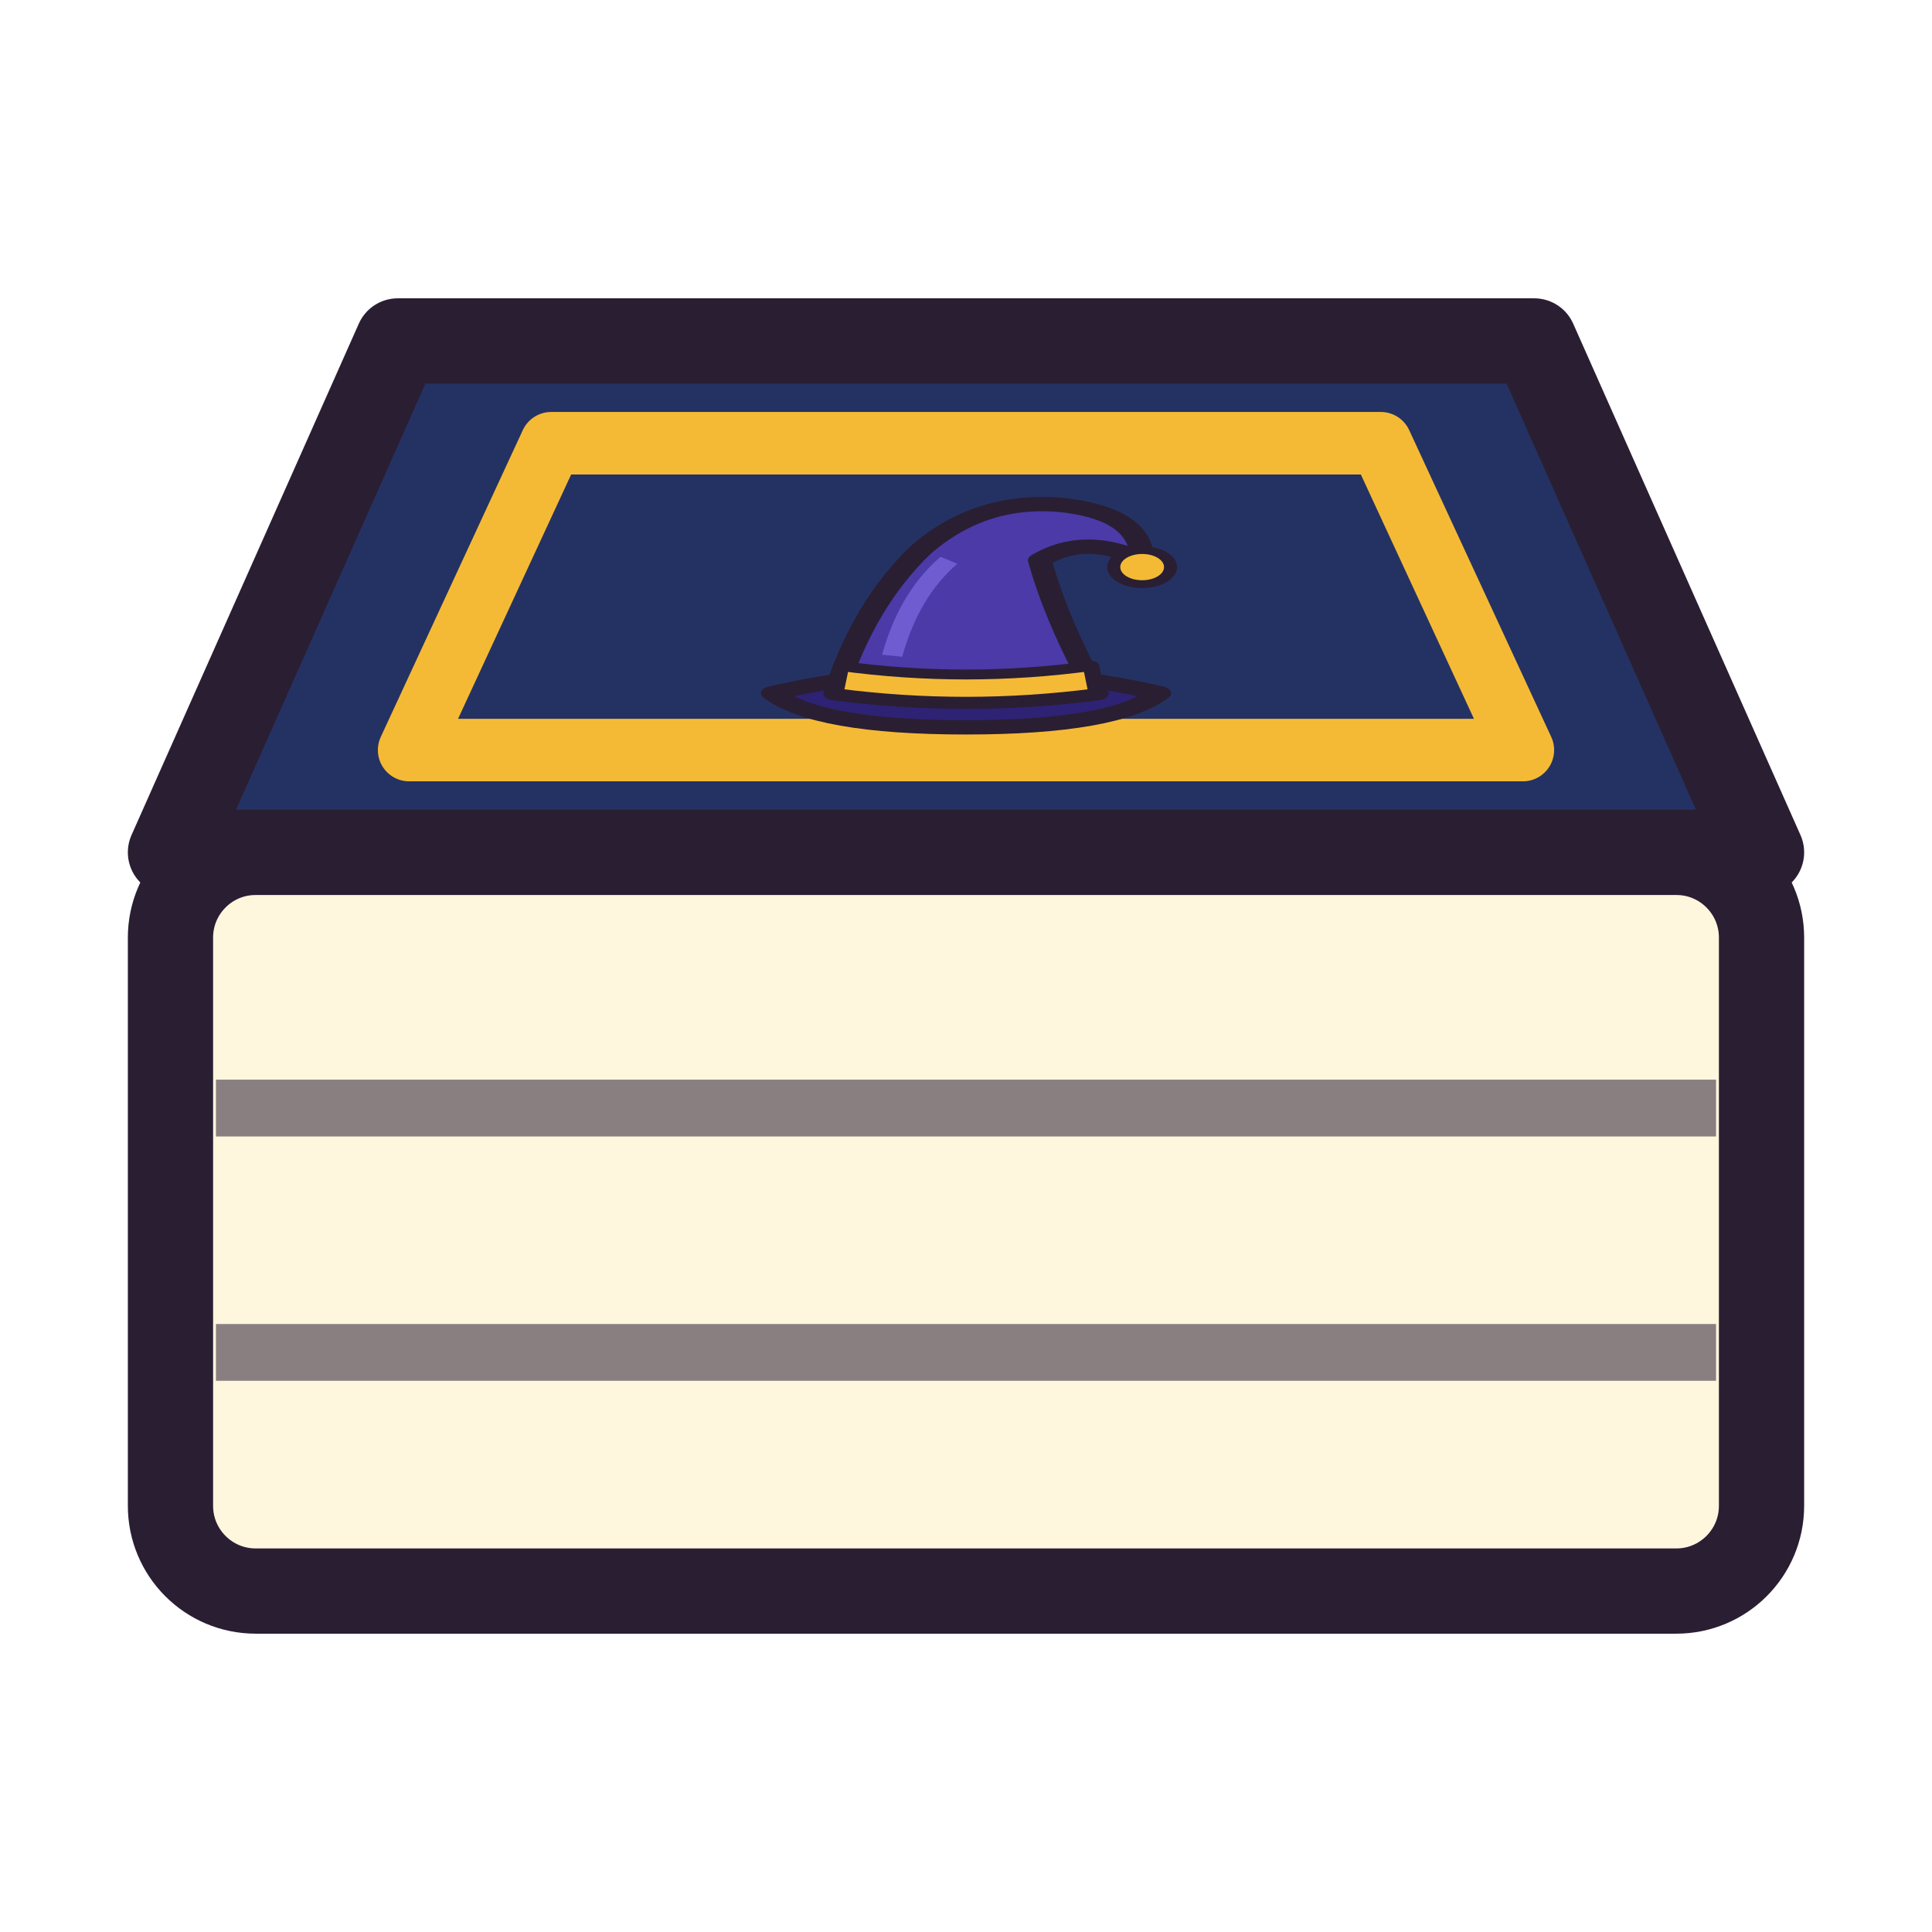
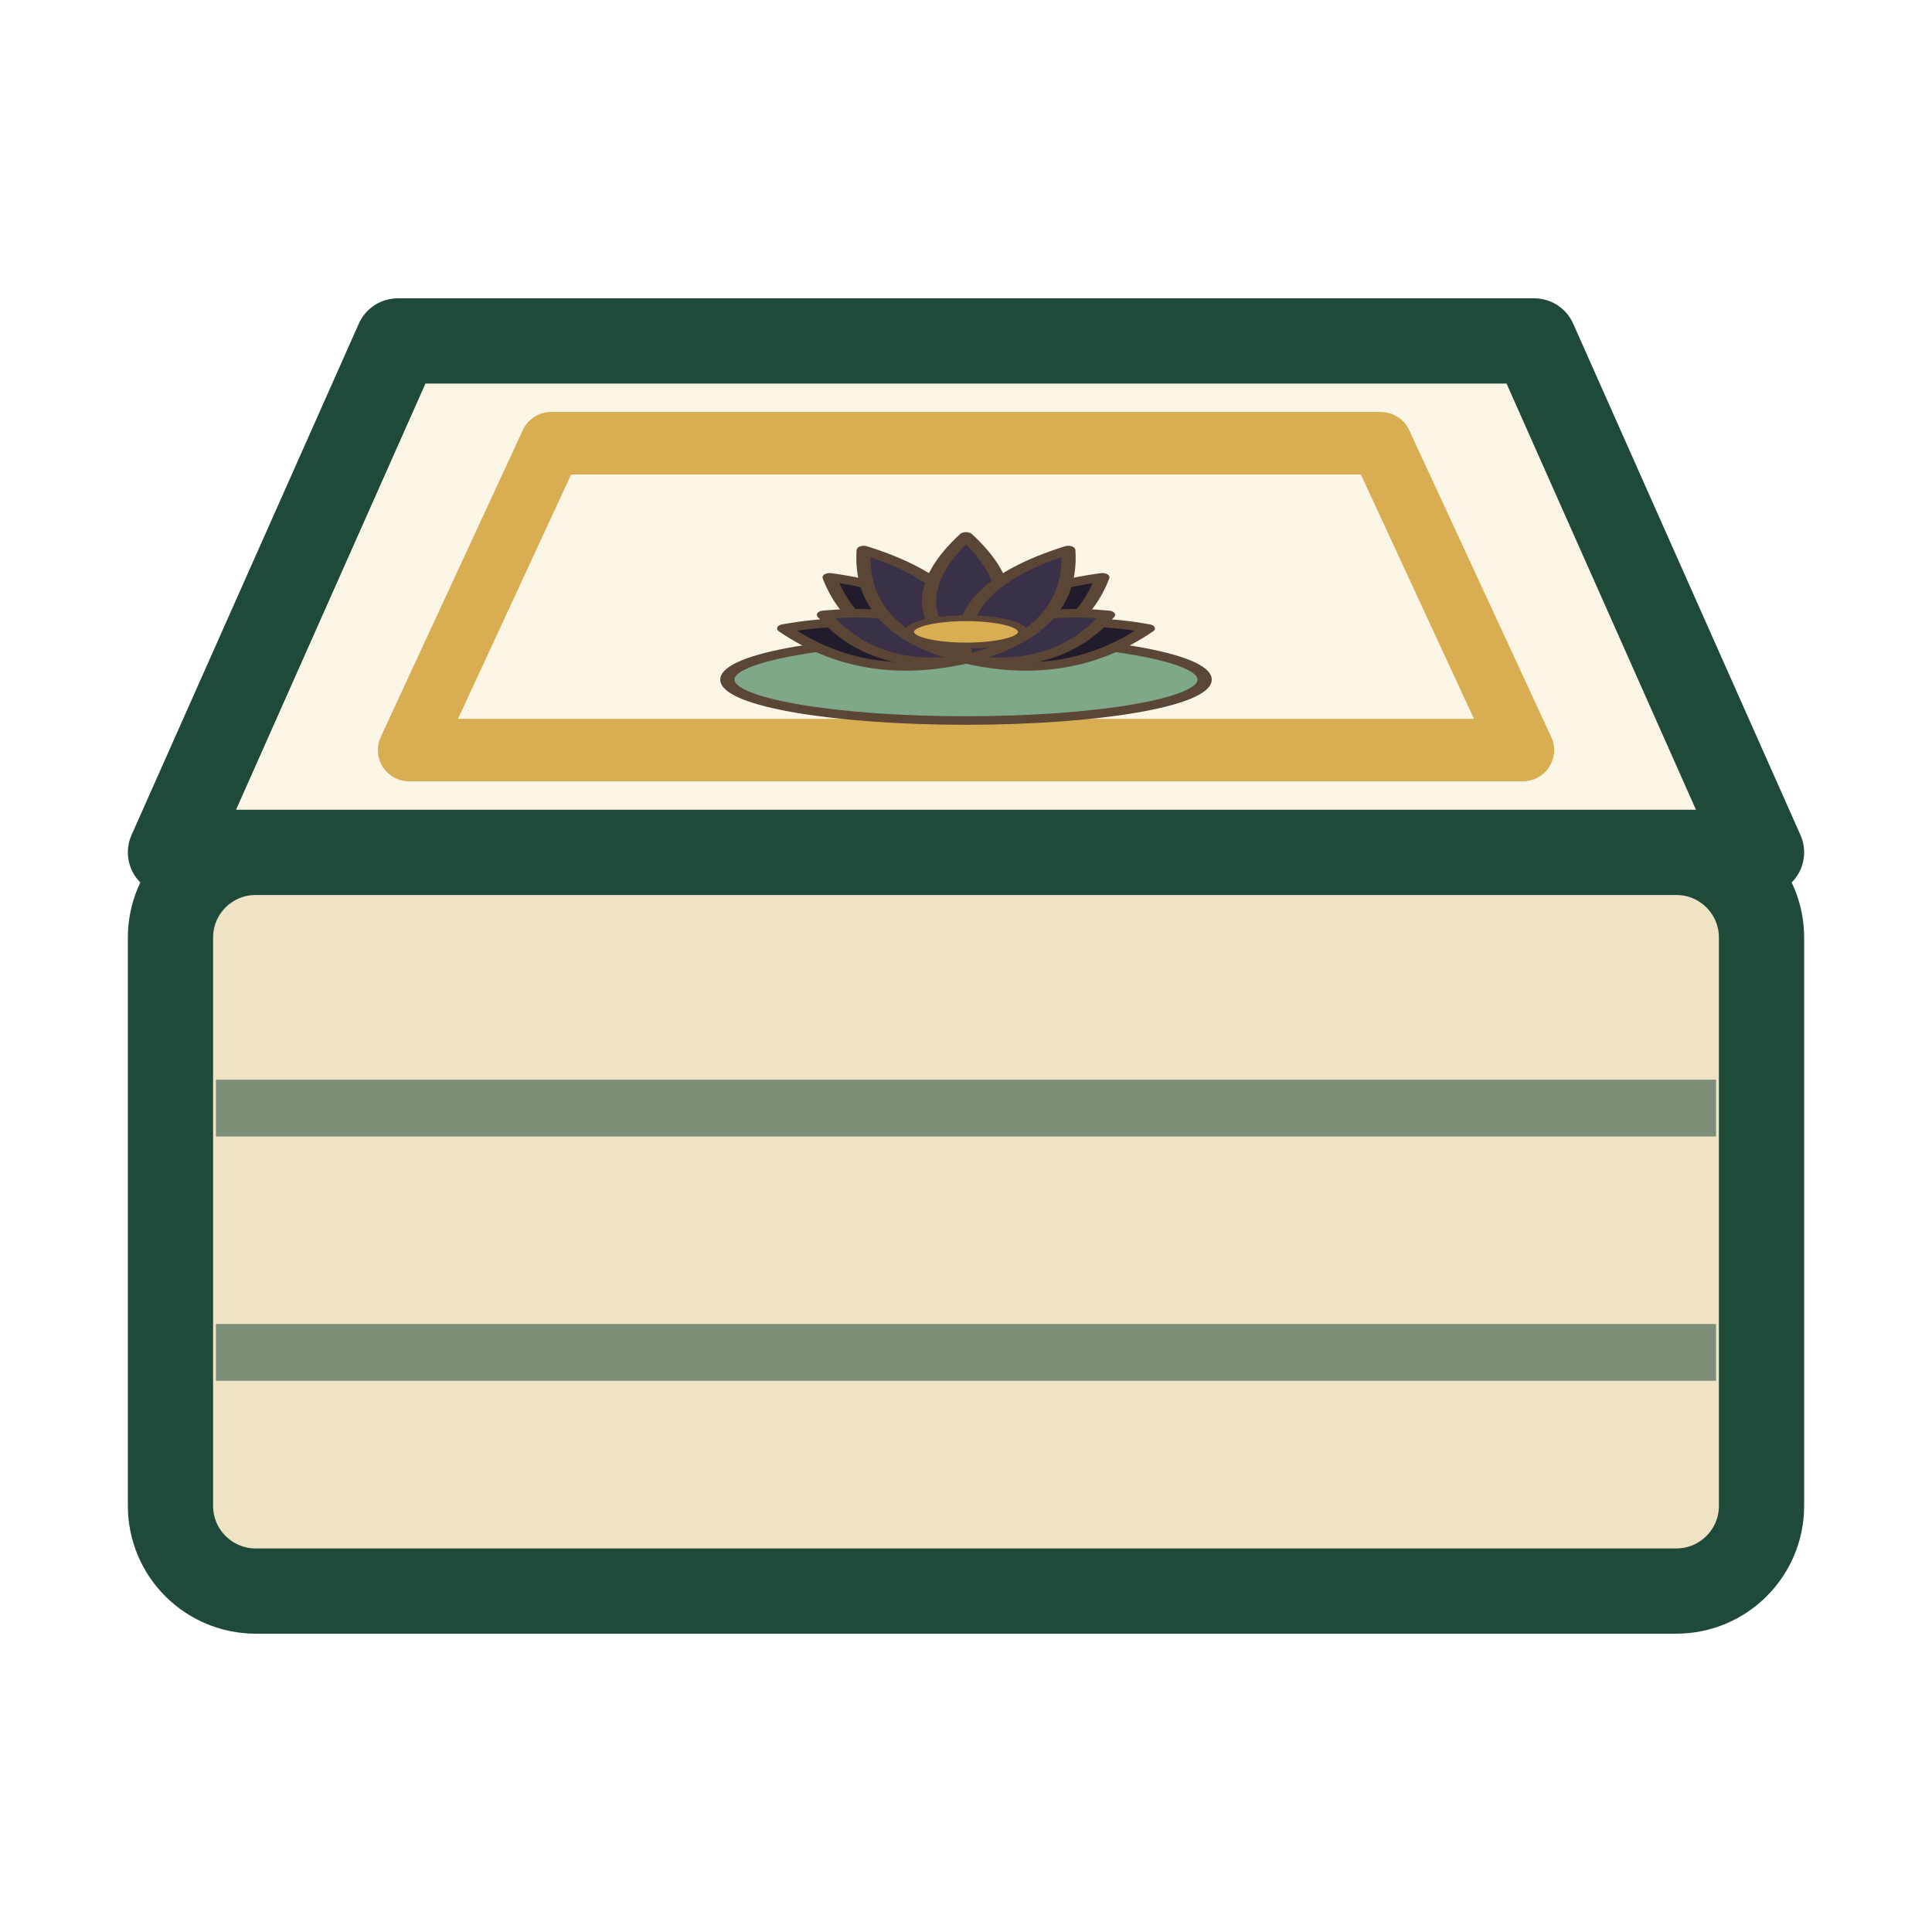
<svg xmlns="http://www.w3.org/2000/svg" viewBox="3 3 34 34" stroke-linejoin="round">
  <g stroke-linejoin="round">
-     <rect x="6" y="18" width="28" height="13" rx="1.5" fill="#FFF6DE" stroke="#2A1E33" stroke-width="1.5" />
-     <path d="M6.8 22.5H33.2M6.8 26.8H33.2" stroke="#2A1E33" stroke-width="1" opacity=".55" />
-     <path d="M10 9H30L34 18H6Z" fill="#243263" stroke="#2A1E33" stroke-width="1.5" />
-     <path d="M12.7 10.8H27.3L29.8 16.2H10.2Z" fill="none" stroke="#F5BA35" stroke-width="1.1" />
-     <g stroke="#2A1E33" transform="translate(20 14) scale(1 .6) translate(-20 -14)">
-       <path d="M16.6 16.0 Q20.0 14.7 23.4 16.0 Q22.6 17.0 20.0 17.0 Q17.4 17.0 16.6 16.0 Z" fill="#2E2275" stroke-width="0.42" />
-       <path d="M17.7 16.0 Q18.2 13.4 19.2 11.8 Q20.3 10.2 21.8 10.5 Q23.1 10.8 23.1 12.1 Q22.1 11.3 21.3 12.1 Q21.6 13.9 22.3 16.0 Q20.0 16.5 17.7 16.0 Z" fill="#4B3AA8" stroke-width="0.42" />
-       <path d="M18.7 14.9 Q19.0 13.1 19.7 12.1" fill="none" stroke="#6E5CD0" stroke-width="0.36" />
-       <path d="M17.8 15.2 Q20.0 15.7 22.2 15.2 L22.3 16.0 Q20.0 16.5 17.7 16.0 Z" fill="#F5BA35" stroke-width="0.29" />
-       <circle cx="23.1" cy="12.3" r="0.5" fill="#F5BA35" stroke-width="0.23" />
+     <rect x="6" y="18" width="28" height="13" rx="1.5" fill="#EFE3C6" stroke="#1F4A3A" stroke-width="1.5" />
+     <path d="M6.8 22.5H33.2M6.8 26.8H33.2" stroke="#1F4A3A" stroke-width="1" opacity=".55" />
+     <path d="M10 9H30L34 18H6Z" fill="#FBF5E6" stroke="#1F4A3A" stroke-width="1.5" />
+     <path d="M12.7 10.8H27.3L29.8 16.2H10.2Z" fill="none" stroke="#D9AE52" stroke-width="1.1" />
+     <g stroke="#5B4636" transform="translate(20 14) scale(1 .6) translate(-20 -14)">
+       <ellipse cx="20.0" cy="15.6" rx="4.2" ry="1.2" fill="#7FA88A" stroke-width="0.25" />
+       <path d="M20.0 15.0 Q18.8 13.5 16.8 14.1 Q18.2 15.7 20.0 15.0 Z" fill="#221B2C" stroke-width="0.25" />
+       <path d="M20.0 15.0 Q19.8 13.1 17.6 12.6 Q18.1 14.8 20.0 15.0 Z" fill="#221B2C" stroke-width="0.25" />
+       <path d="M20.0 15.0 Q21.9 14.8 22.4 12.6 Q20.2 13.1 20.0 15.0 Z" fill="#221B2C" stroke-width="0.25" />
+       <path d="M20.0 15.0 Q21.8 15.7 23.2 14.1 Q21.2 13.5 20.0 15.0 Z" fill="#221B2C" stroke-width="0.25" />
+       <path d="M20.0 15.0 Q19.4 13.4 17.5 13.7 Q18.4 15.4 20.0 15.0 Z" fill="#3A3048" stroke-width="0.25" />
+       <path d="M20.0 15.0 Q21.6 15.4 22.5 13.7 Q20.6 13.4 20.0 15.0 Z" fill="#3A3048" stroke-width="0.25" />
+       <path d="M20.0 15.0 Q20.3 12.9 18.2 11.8 Q18.1 14.2 20.0 15.0 Z" fill="#3A3048" stroke-width="0.25" />
+       <path d="M20.0 15.0 Q21.3 13.4 20.0 11.4 Q18.7 13.4 20.0 15.0 Z" fill="#3A3048" stroke-width="0.25" />
+       <path d="M20.0 15.0 Q21.9 14.2 21.8 11.8 Q19.7 12.9 20.0 15.0 Z" fill="#3A3048" stroke-width="0.25" />
+       <ellipse cx="20.0" cy="14.2" rx="1.0" ry="0.4" fill="#D9AE52" stroke-width="0.17" />
    </g>
  </g>
</svg>
